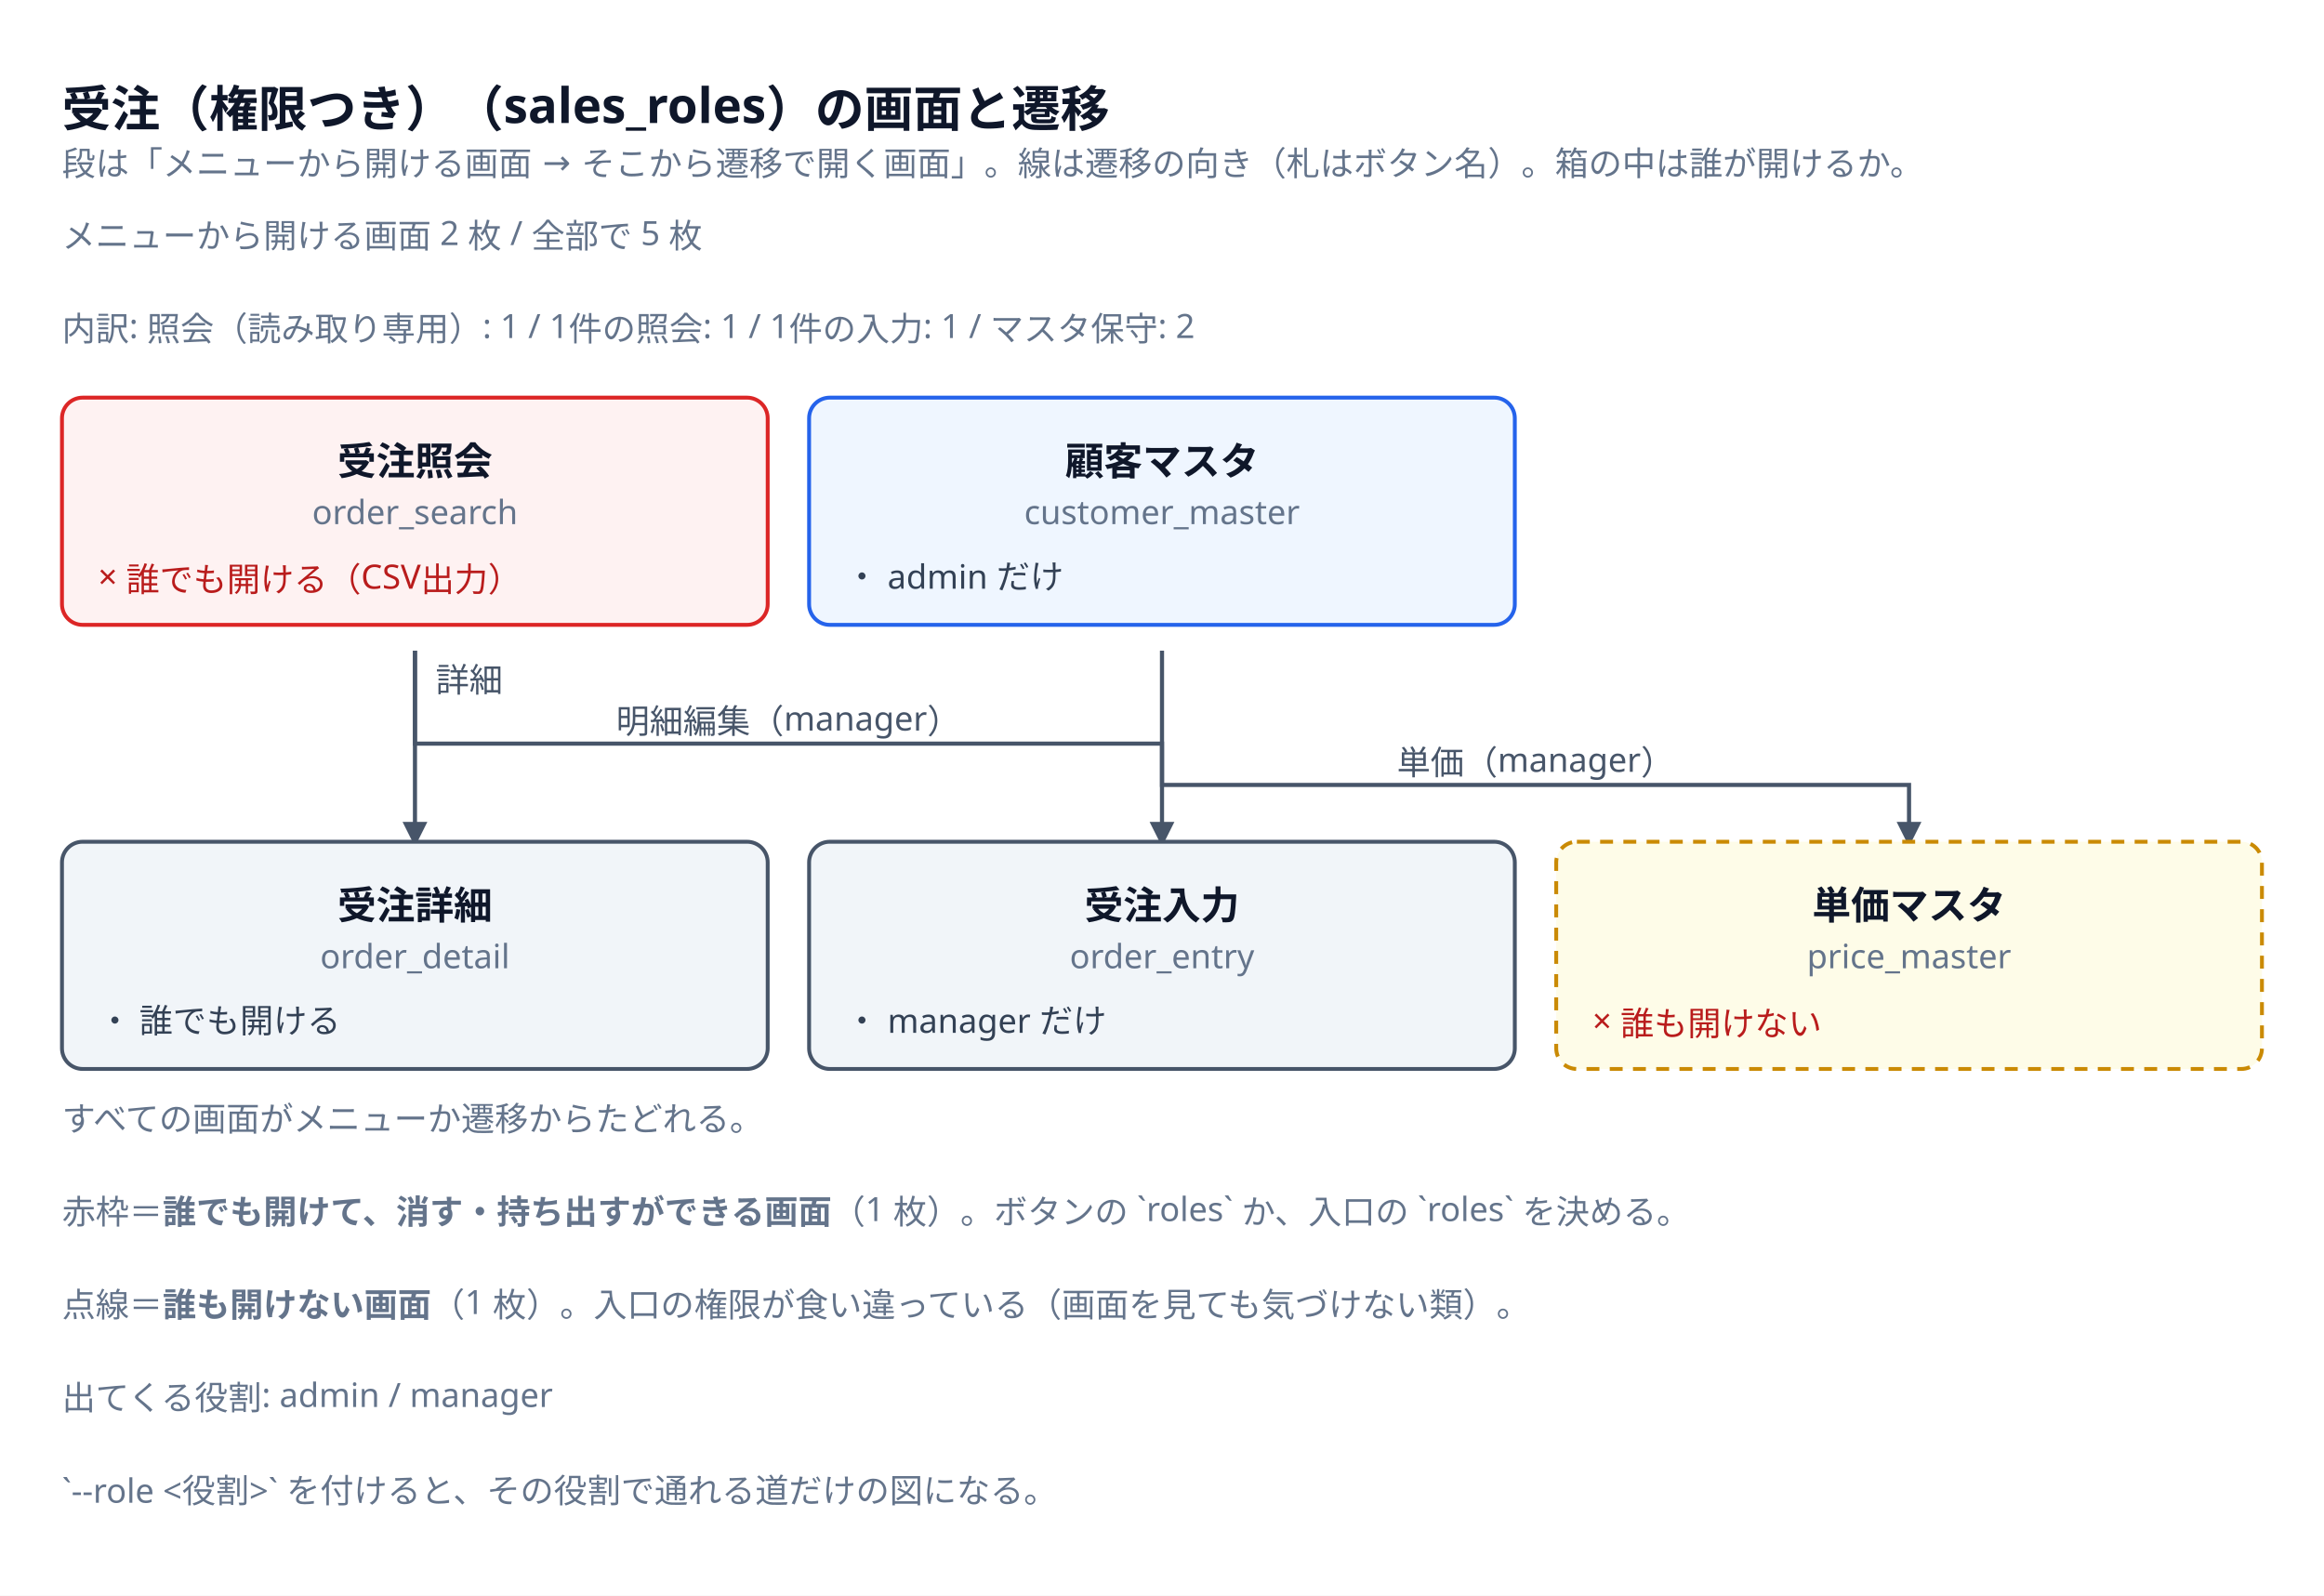
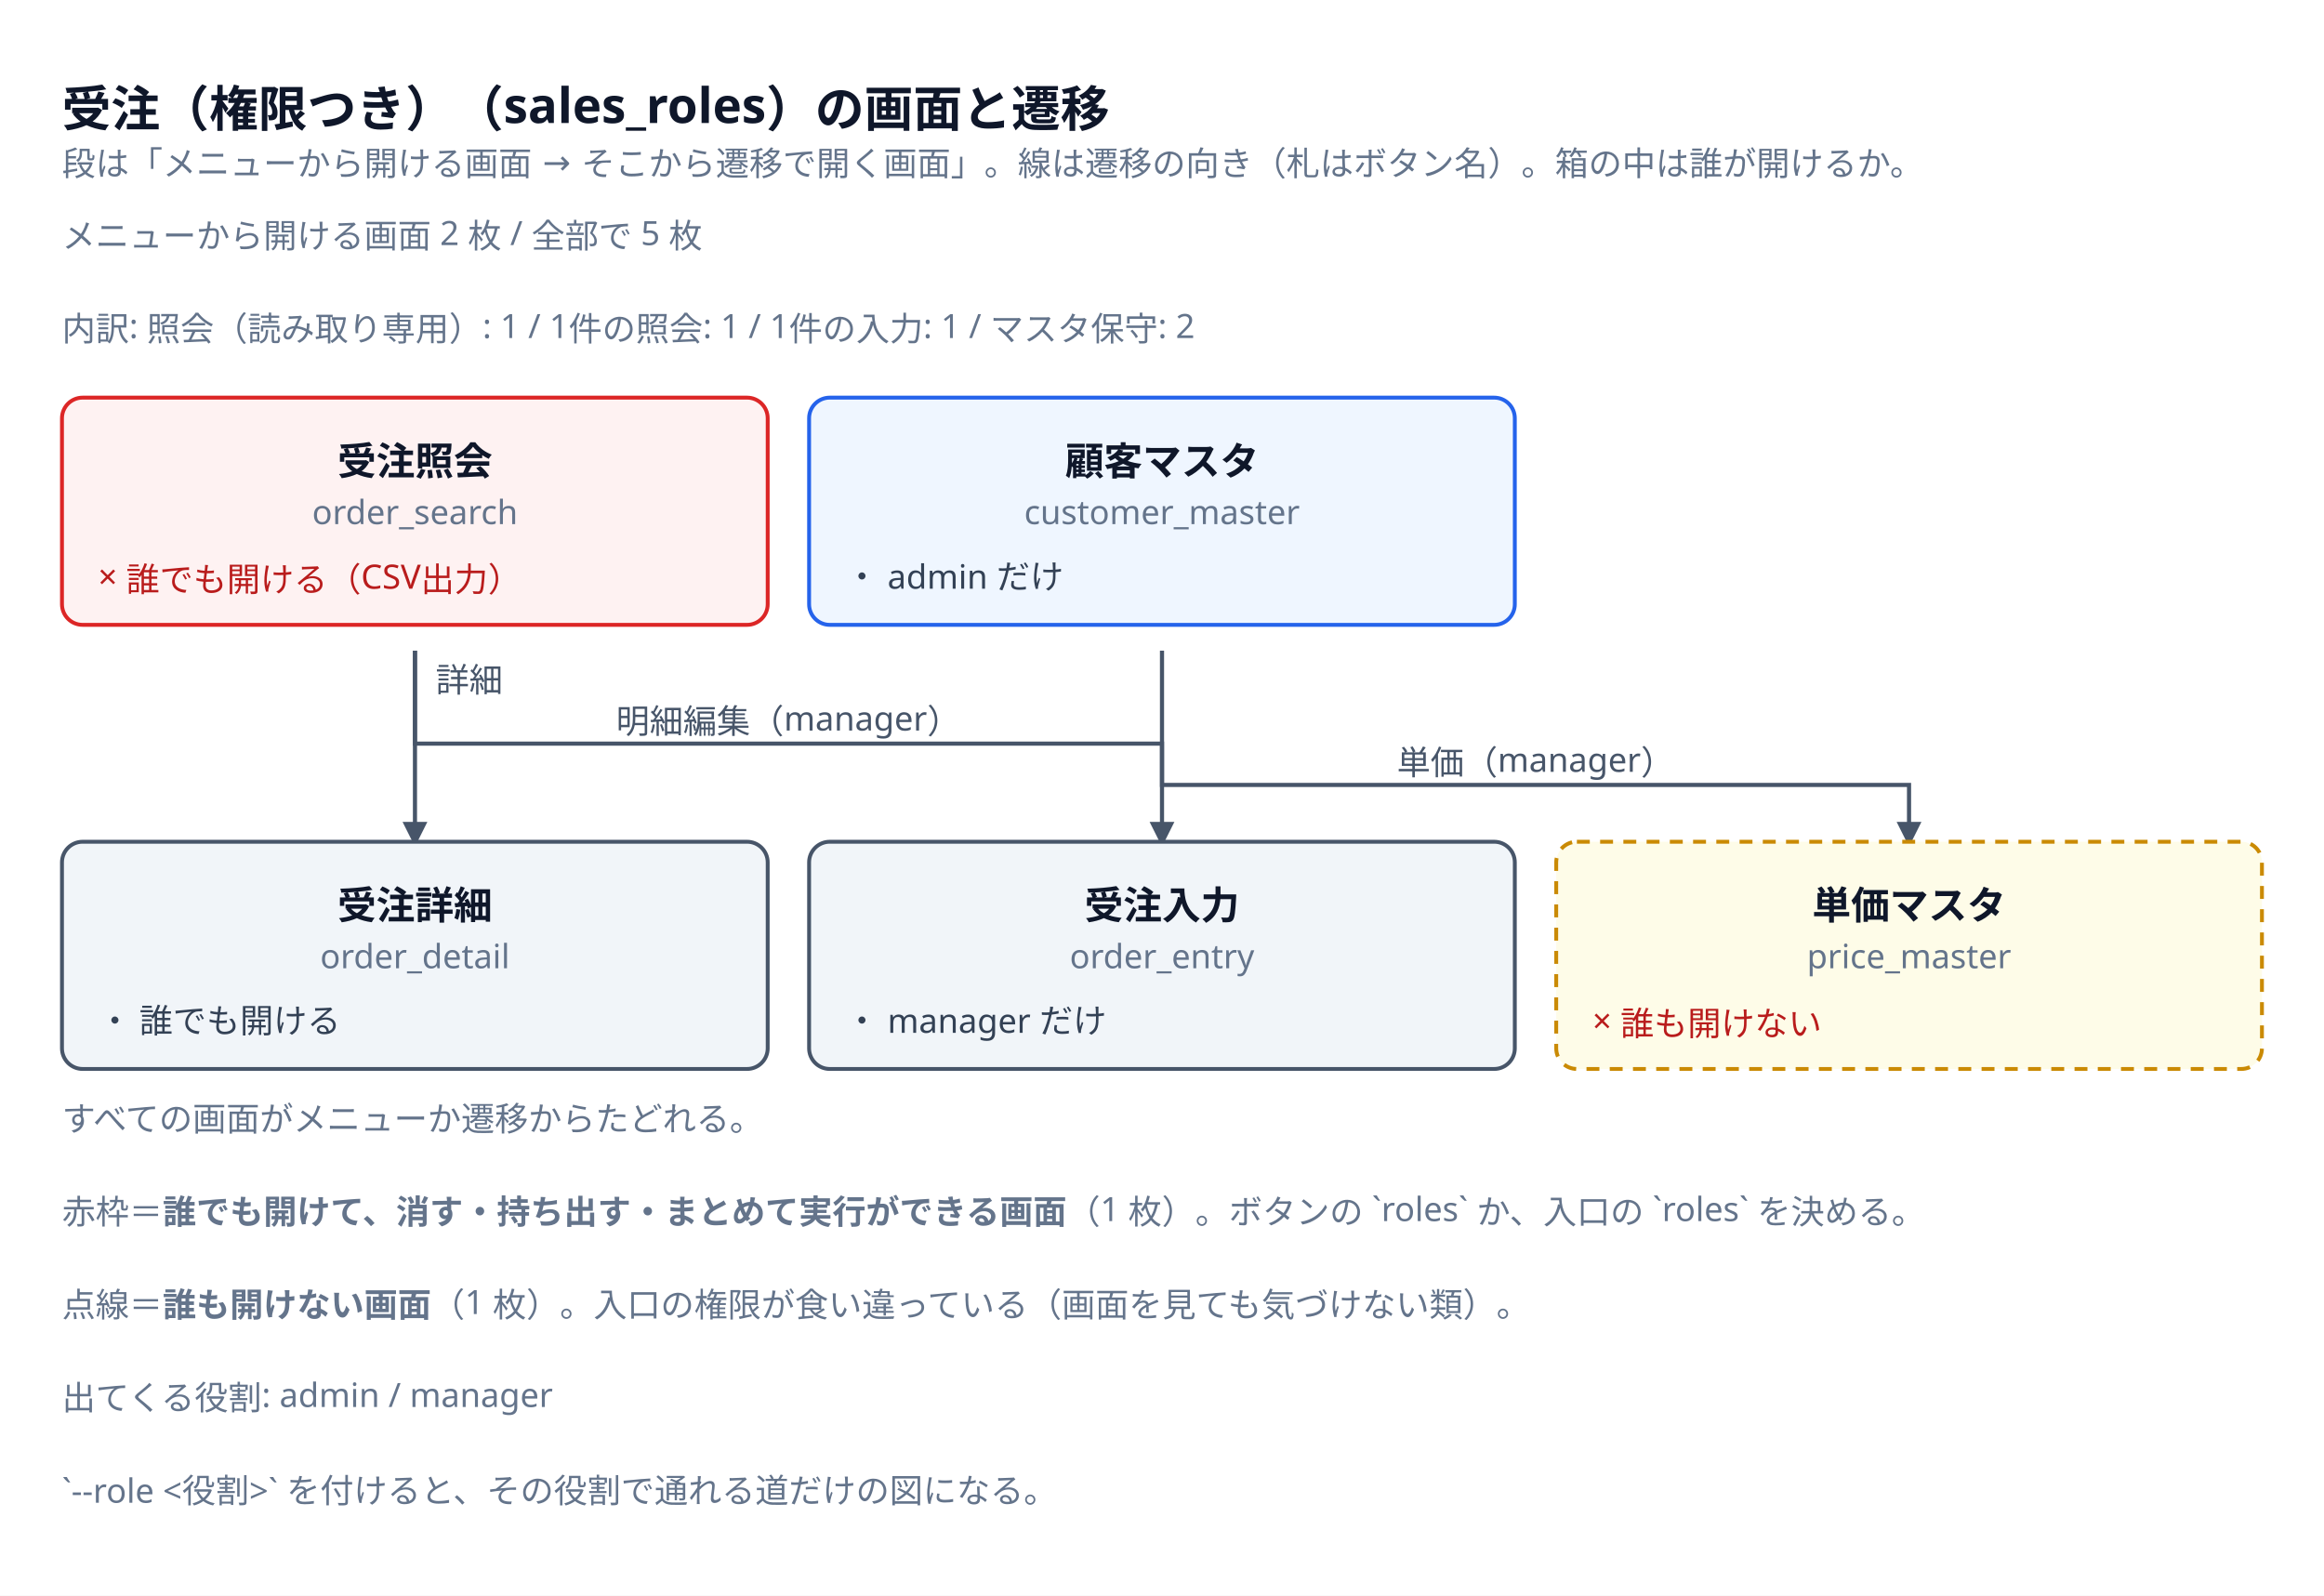
<svg xmlns="http://www.w3.org/2000/svg" viewBox="0 0 900 618" width="900" height="618" role="img" aria-label="受注（権限つき）（sales_roles）の画面と遷移">
  <style>
    .bg { fill: #ffffff }
    text { font-family: system-ui, "Hiragino Sans", "Noto Sans JP", sans-serif; fill: #0f172a }
    .title { font-size: 19px; font-weight: 700 }
    .caption { font-size: 13px; fill: #64748b }
    .label { font-size: 15px; font-weight: 600 }
    .note { font-size: 13px; fill: #64748b }
    .body { font-size: 13px; fill: #334155 }
    .edge { font-size: 13px; fill: #475569 }
    .strong { font-weight: 700 }
    .good { fill: #15803d }
    .bad { fill: #b91c1c }
    .box { stroke-width: 1.5 }
    .core { fill: #f1f5f9; stroke: #475569 }
    .input { fill: #eff6ff; stroke: #2563eb }
    .output { fill: #f0fdf4; stroke: #16a34a }
    .outside { fill: #fefce8; stroke: #ca8a04; stroke-dasharray: 5 4 }
    .warn { fill: #fef2f2; stroke: #dc2626 }
    .flow { stroke: #475569; stroke-width: 2 }
    .link { fill: none; stroke-width: 1.6 }
    .back { stroke: #94a3b8 }
    .tip { fill: #475569 }
    .tipBack { fill: #94a3b8 }
    @media (prefers-color-scheme: dark) {
      .bg { fill: #0b1220 }
      text { fill: #e2e8f0 }
      .caption, .note { fill: #94a3b8 }
      .body { fill: #cbd5e1 }
      .edge { fill: #cbd5e1 }
      .good { fill: #4ade80 }
      .bad { fill: #f87171 }
      .core { fill: #172033; stroke: #94a3b8 }
      .input { fill: #172554; stroke: #60a5fa }
      .output { fill: #052e16; stroke: #4ade80 }
      .outside { fill: #2a2410; stroke: #facc15 }
      .warn { fill: #2b1416; stroke: #f87171 }
      .flow { stroke: #cbd5e1 }
      .back { stroke: #64748b }
      .tip { fill: #cbd5e1 }
      .tipBack { fill: #64748b }
    }
  </style>
  <defs>
    <marker id="tip" viewBox="0 0 10 10" refX="8" refY="5" markerWidth="6" markerHeight="6" orient="auto-start-reverse">
      <path class="tip" d="M 0 0 L 10 5 L 0 10 z" />
    </marker>
    <marker id="tipBack" viewBox="0 0 10 10" refX="8" refY="5" markerWidth="6" markerHeight="6" orient="auto-start-reverse">
      <path class="tipBack" d="M 0 0 L 10 5 L 0 10 z" />
    </marker>
  </defs>
  <rect class="bg" x="0" y="0" width="900" height="618" />
  <text class="title" x="24" y="49">受注（権限つき）（sales_roles）の画面と遷移</text>
  <text class="caption" x="24" y="68">段は「メニューから開ける画面 → そこから遷移で開く画面」。線は遷移の向き（札はボタン名）。箱の中は誰が開けるか。</text>
  <text class="caption" x="24" y="96">メニューから開ける画面 2 枚 / 全部で 5 枚</text>
  <text class="caption" x="24" y="132">内訳: 照会（読み取り専用）: 1 / 1件の照会: 1 / 1件の入力: 1 / マスタ保守: 2</text>
  <rect class="box warn" x="24" y="154" width="273.3" height="88" rx="8" />
  <text class="label" x="160.7" y="184" text-anchor="middle">受注照会</text>
  <text class="note" x="160.7" y="203" text-anchor="middle">order_search</text>
  <text class="body bad" x="38.0" y="228">× 誰でも開ける（CSV出力）</text>
  <rect class="box input" x="313.333" y="154" width="273.3" height="88" rx="8" />
  <text class="label" x="450.0" y="184" text-anchor="middle">顧客マスタ</text>
  <text class="note" x="450.0" y="203" text-anchor="middle">customer_master</text>
  <text class="body body" x="327.3" y="228">・ admin だけ</text>
  <path class="flow link" d="M 160.7 252 V 272.0 H 160.7 V 326" marker-end="url(#tip)" />
  <text class="edge" x="168.7" y="268.0">詳細</text>
  <path class="flow link" d="M 160.7 252 V 288.0 H 450.0 V 326" marker-end="url(#tip)" />
  <text class="edge" x="305.3" y="284.0" text-anchor="middle">明細編集（manager）</text>
  <path class="flow link" d="M 450.0 252 V 304.0 H 739.3 V 326" marker-end="url(#tip)" />
  <text class="edge" x="594.7" y="300.0" text-anchor="middle">単価（manager）</text>
  <rect class="box core" x="24" y="326" width="273.3" height="88" rx="8" />
  <text class="label" x="160.7" y="356" text-anchor="middle">受注詳細</text>
  <text class="note" x="160.7" y="375" text-anchor="middle">order_detail</text>
  <text class="body body" x="38.0" y="400">・ 誰でも開ける</text>
  <rect class="box core" x="313.333" y="326" width="273.3" height="88" rx="8" />
  <text class="label" x="450.0" y="356" text-anchor="middle">受注入力</text>
  <text class="note" x="450.0" y="375" text-anchor="middle">order_entry</text>
  <text class="body body" x="327.3" y="400">・ manager だけ</text>
  <rect class="box outside" x="602.667" y="326" width="273.3" height="88" rx="8" />
  <text class="label" x="739.3" y="356" text-anchor="middle">単価マスタ</text>
  <text class="note" x="739.3" y="375" text-anchor="middle">price_master</text>
  <text class="body bad" x="616.7" y="400">× 誰も開けない</text>
  <text class="caption" x="24" y="438">すべての画面がメニューか遷移からたどれる。</text>
-   <text class="caption" x="24" y="474">赤枠＝<tspan class="caption strong">誰でも開けて、消す・持ち出すができる画面</tspan>（1 枚）。ボタンの `roles` か、入口の `roles` を決める。</text>
+   <text class="caption" x="24" y="474">赤枠＝<tspan class="caption strong">誰でも開けて、消す・持ち出す・まとめて実行ができる画面</tspan>（1 枚）。ボタンの `roles` か、入口の `roles` を決める。</text>
  <text class="caption" x="24" y="510">点線＝<tspan class="caption strong">誰も開けない画面</tspan>（1 枚）。入口の権限が食い違っている（画面を見ても気づけない類）。</text>
  <text class="caption" x="24" y="546">出てくる役割: admin / manager</text>
  <text class="caption" x="24" y="582">`--role &lt;役割&gt;` を付けると、その役割で通れる道だけの図になる。</text>
</svg>
